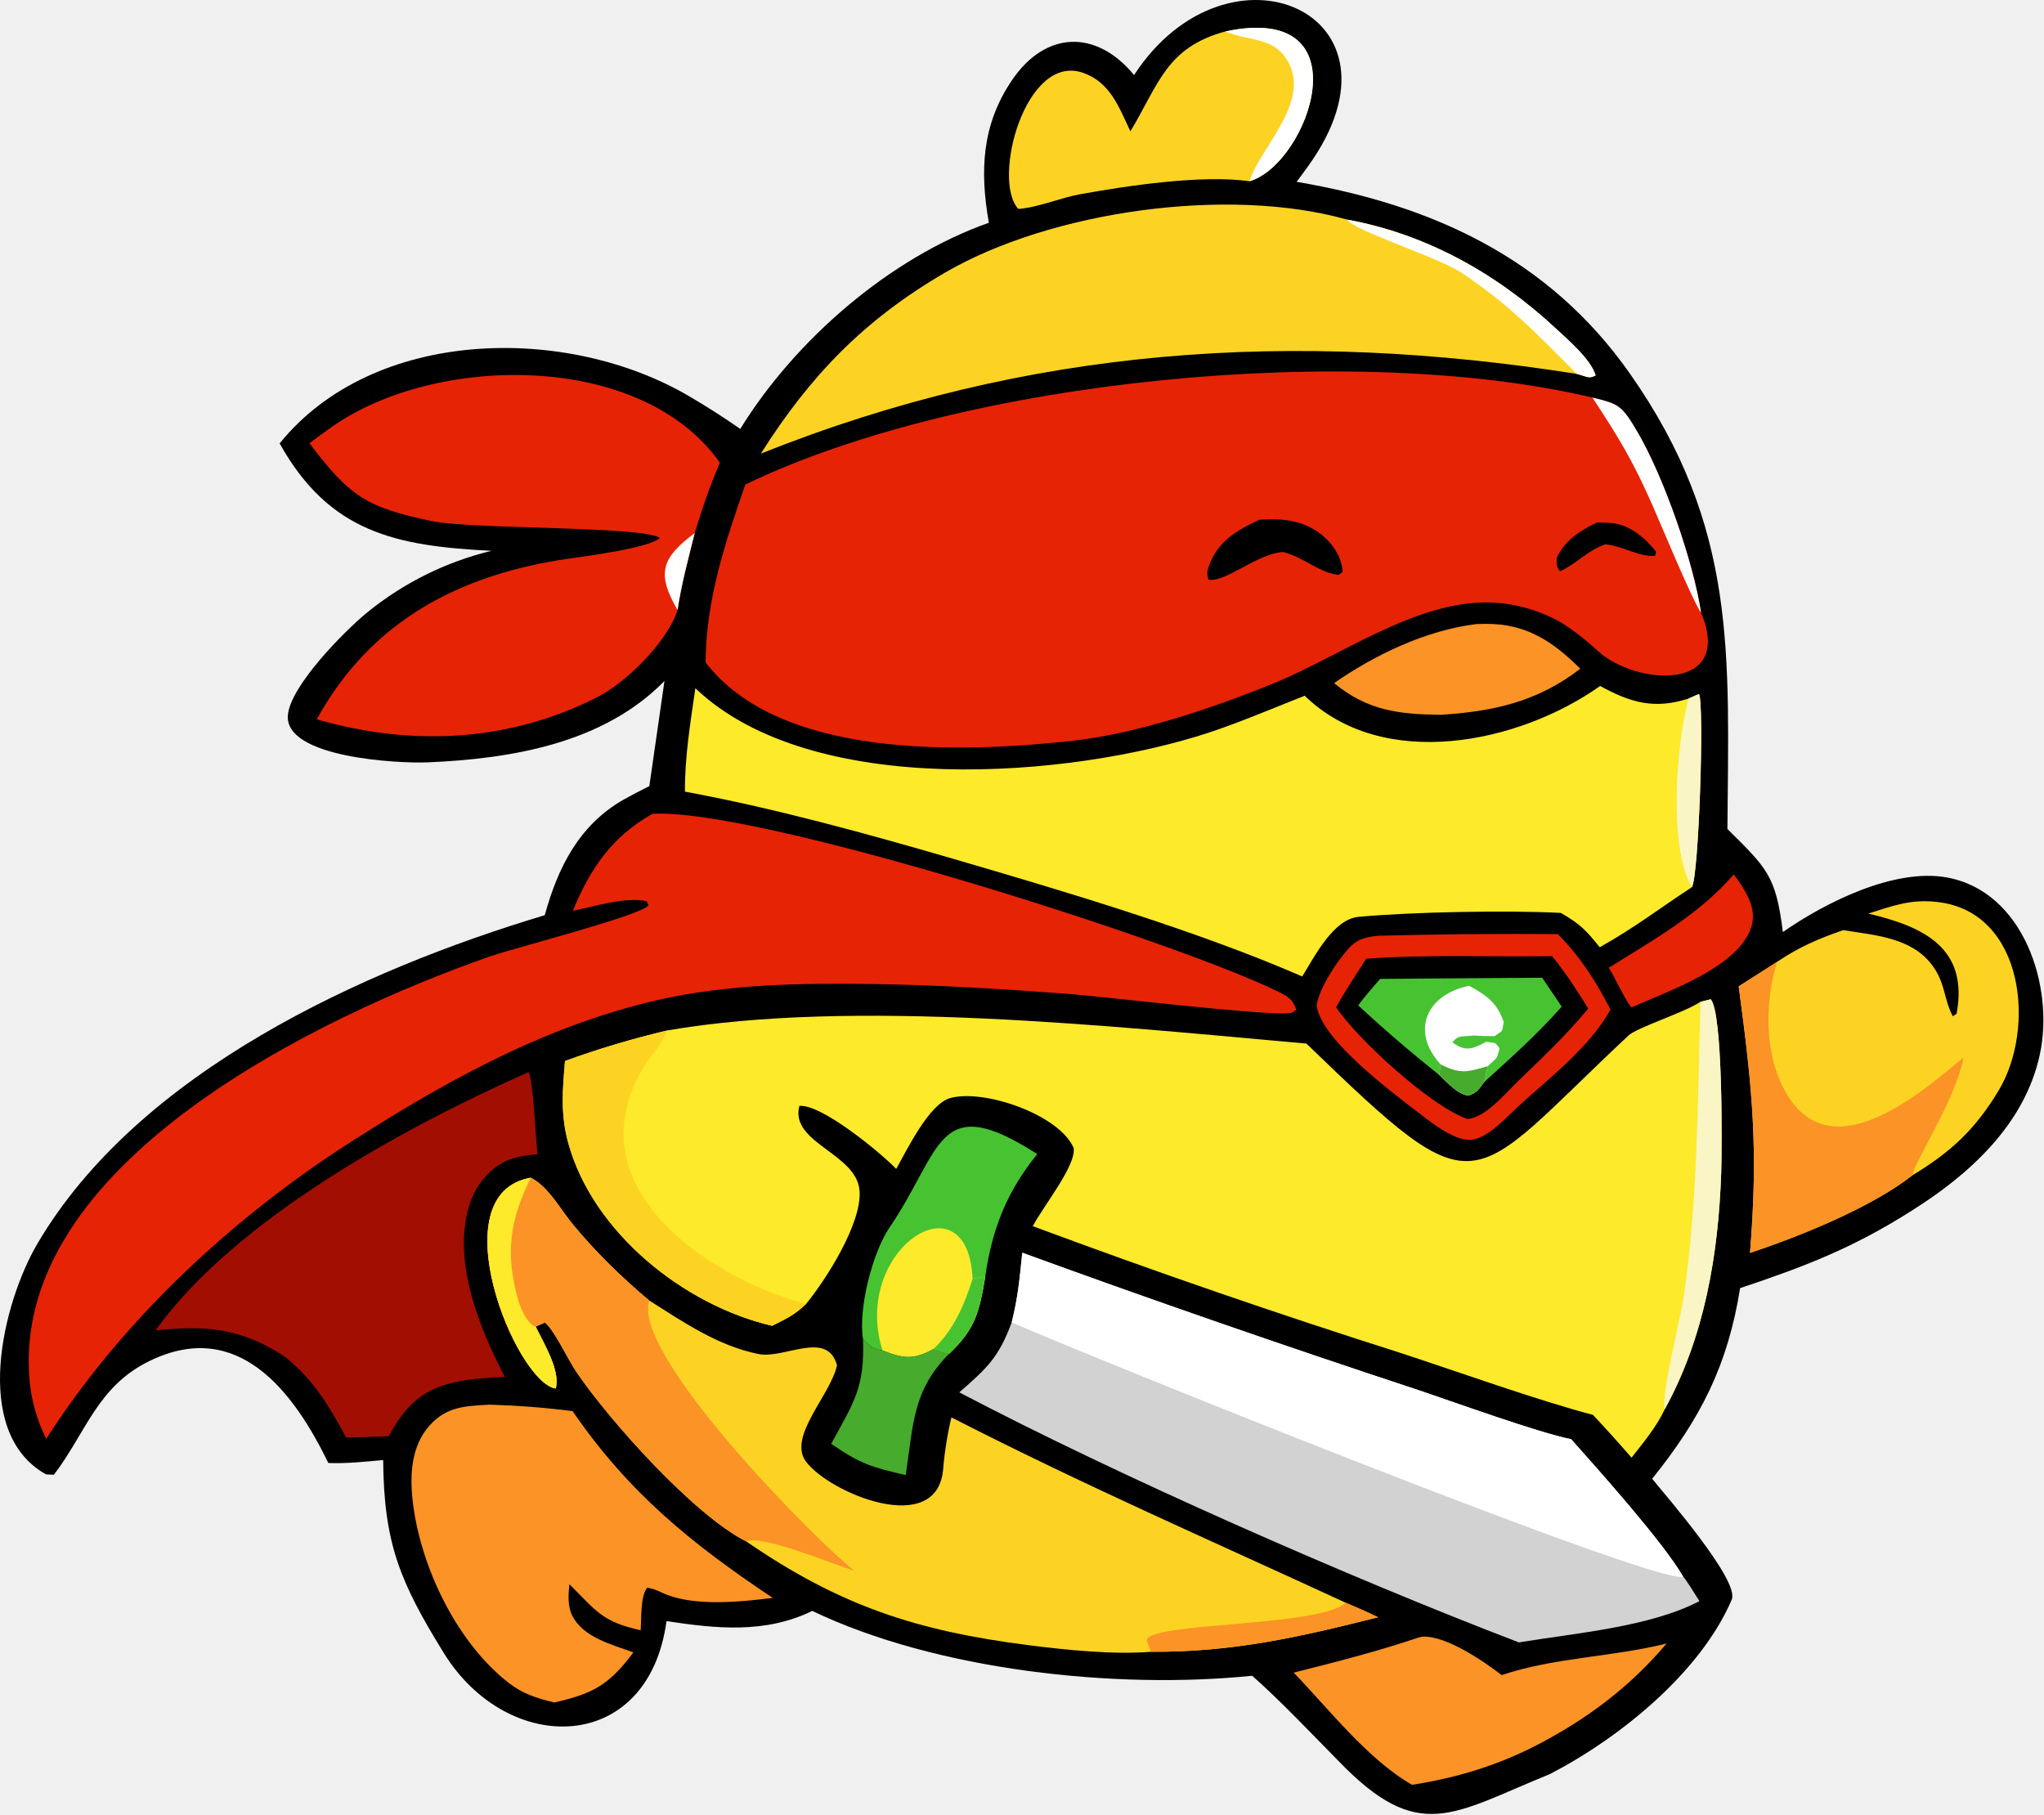
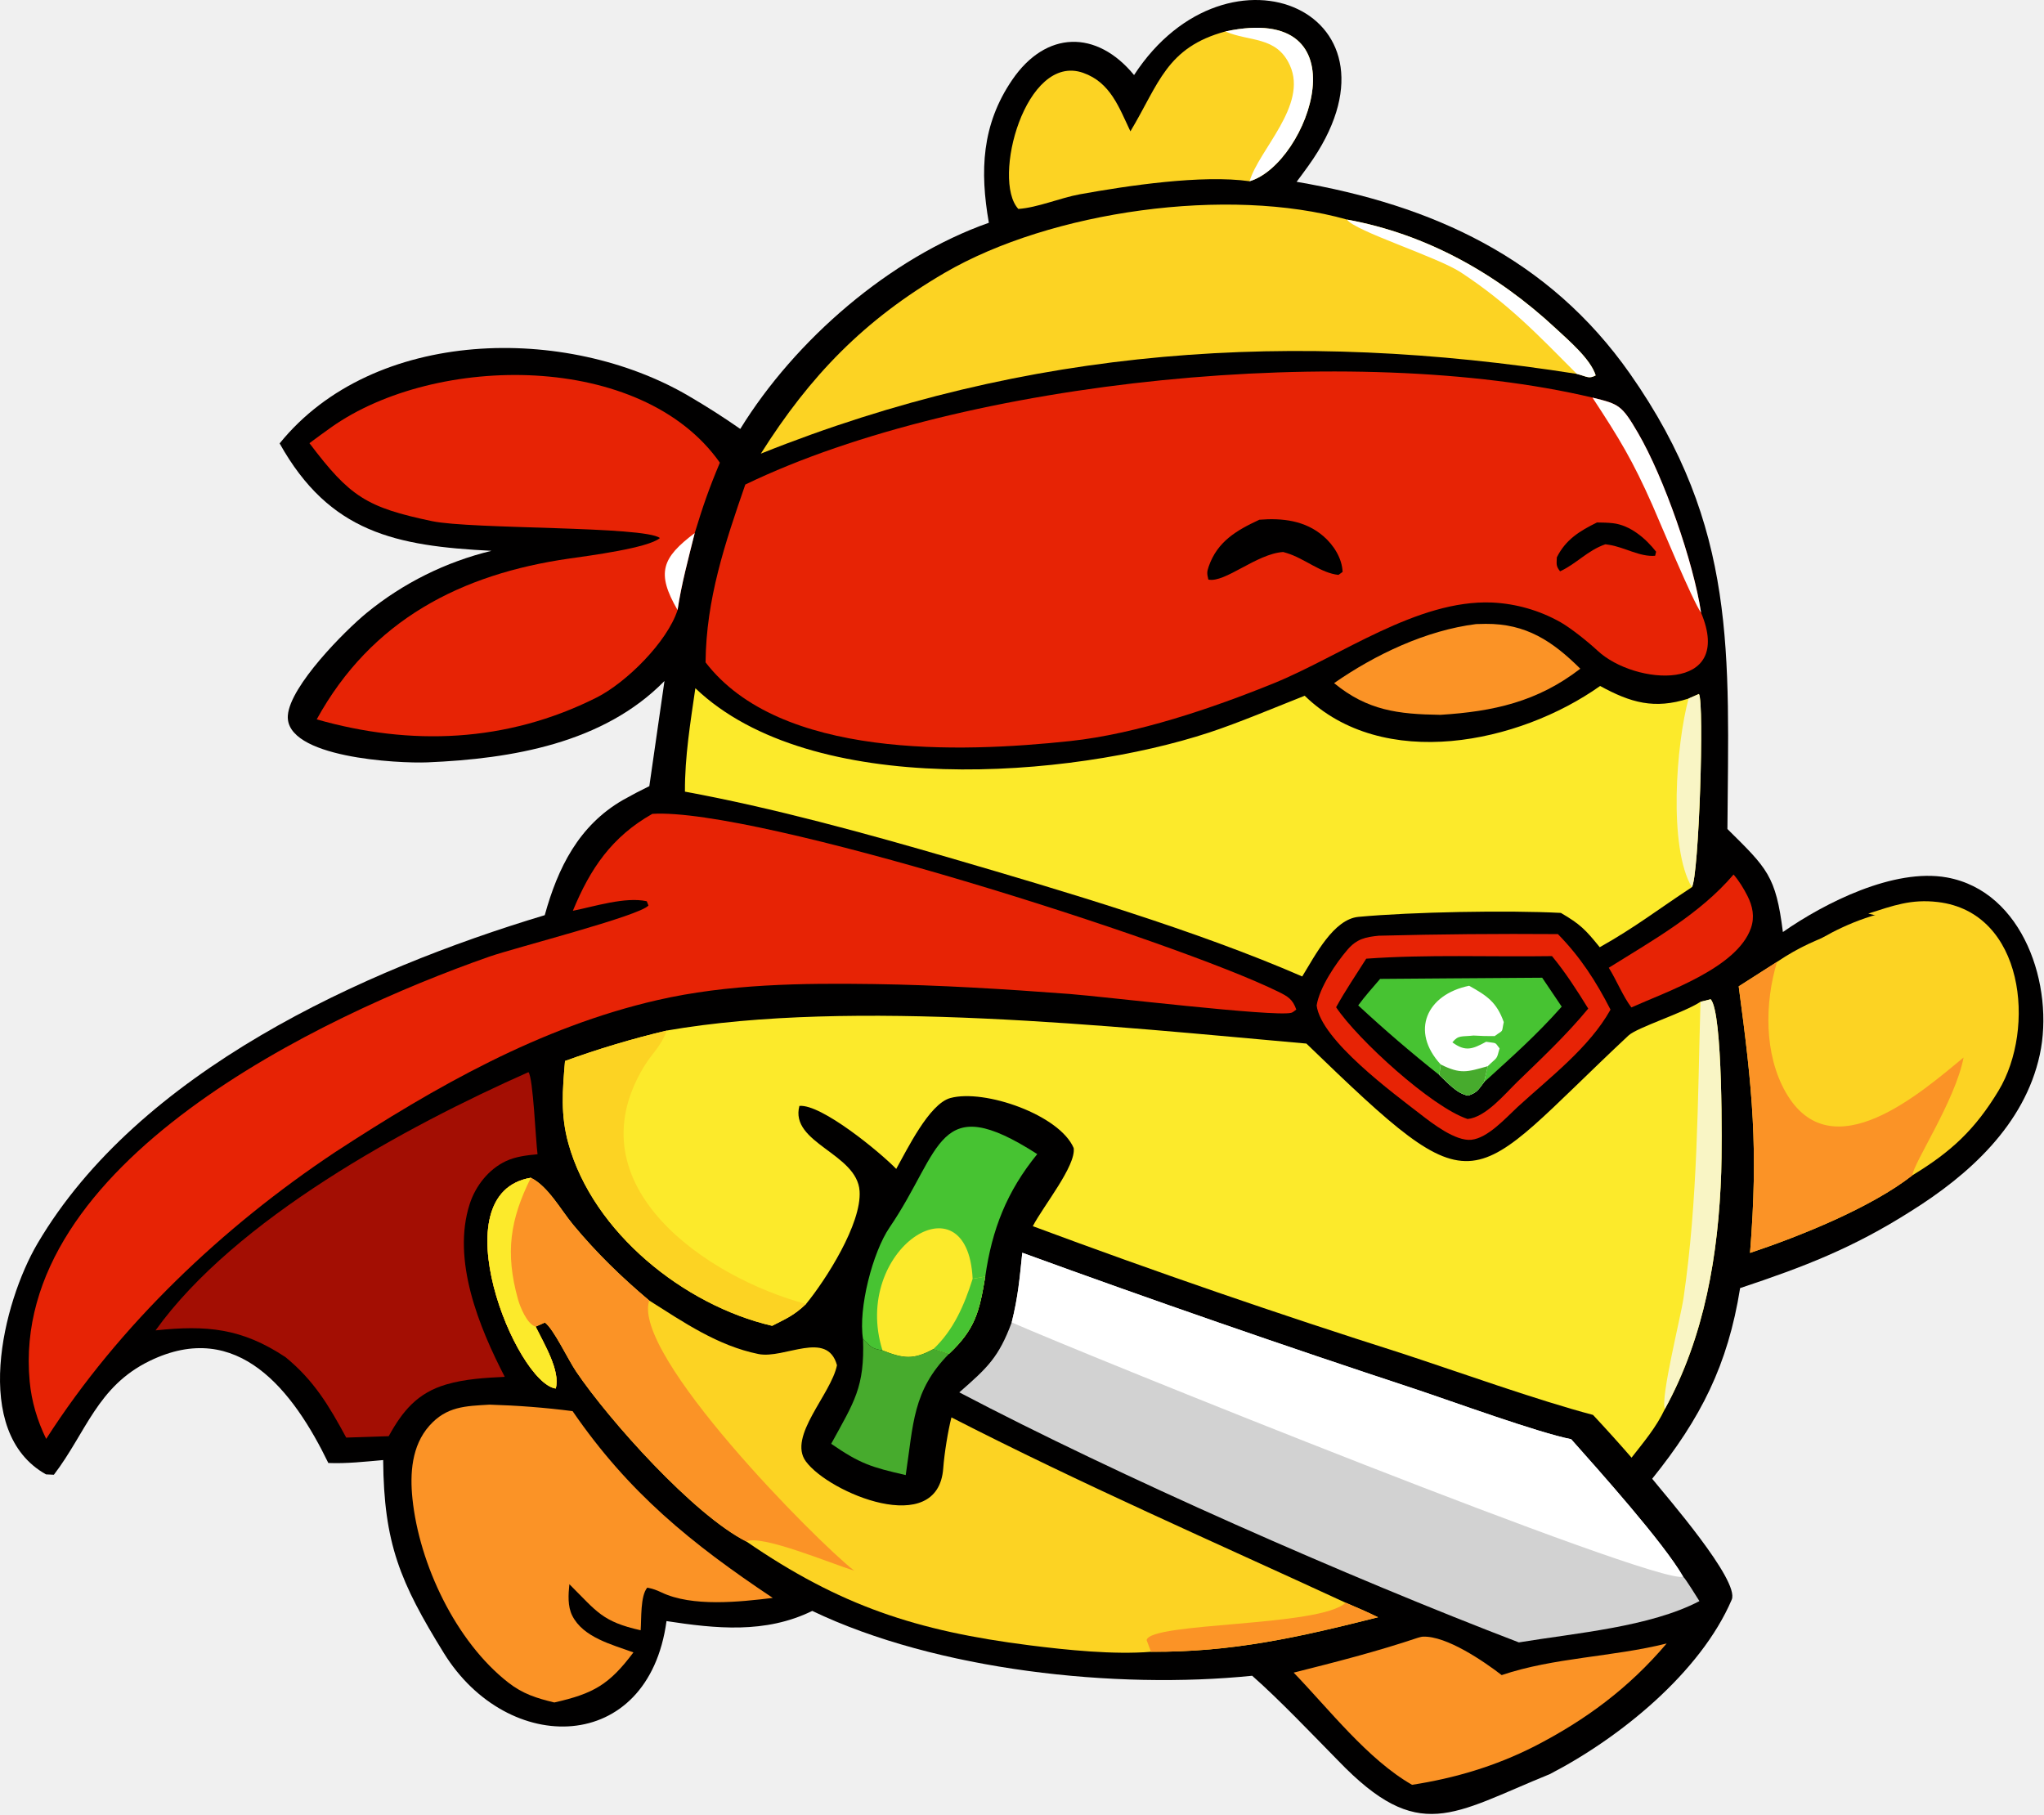
<svg xmlns="http://www.w3.org/2000/svg" width="2514" height="2232" viewBox="0 0 2514 2232" fill="none">
  <path d="M1394.83 92.312C1510.72 -85.371 1743.95 16.306 1609.19 204.003C1604.45 210.59 1599.67 217.123 1594.77 223.611C1761.7 252.158 1904.91 317.325 2004.74 459.59C2137.52 648.811 2126.11 805.3 2124.63 1019.67C2173.49 1068.05 2184.16 1077.16 2192.85 1146.4C2244.85 1110.13 2329.51 1067.6 2394.36 1079.23C2488.91 1096.2 2526.98 1213.36 2508.81 1297.31C2490.14 1383.49 2421.63 1445.24 2349.82 1490.05C2278.67 1535.2 2218.81 1558.19 2140.24 1584.35C2125.16 1678.93 2091.91 1744.51 2032.09 1818.86C2048.04 1838.8 2139.99 1944.04 2129.94 1967.53C2091.42 2057.49 1991.84 2137.86 1906.19 2182.14C1786.09 2230.96 1745.22 2268.73 1646.02 2165.75C1614.58 2133.82 1573.51 2090.53 1540.09 2061.16C1372.33 2078.25 1152.16 2054.73 999.028 1981.41C941.226 2009.71 880.251 2003.16 819.771 1993.93C797.4 2158.54 624.57 2160.6 545.839 2033.15C491.91 1945.86 472.134 1898.28 471.269 1795.87C449.062 1797.81 426.032 1800.4 403.826 1799.46C361.02 1711.34 292.712 1621.05 184.029 1673.94C119.635 1705.25 105.957 1761.93 66.283 1813.92C63.028 1813.79 59.773 1813.63 56.56 1813.46C-36.221 1761.52 3.536 1601.89 46.095 1529.56C170.392 1318.28 445.767 1193.02 670.013 1125.66C686.039 1067.51 711.871 1015.25 766.295 983.922C776.883 977.945 787.677 972.285 798.636 966.955L817.258 837.62C742.111 914.297 629.349 933.341 525.898 937.691C489.808 939.211 349.732 932.006 354.058 879.699C357.024 843.606 423.56 776.354 451.081 753.763C495.865 717.159 548.311 691.096 604.506 677.498C486.883 671.579 405.309 655.213 343.923 545.379C459.857 402.262 697.039 399.123 847.004 487.017C869.498 500.207 889.192 512.717 910.492 527.571C977.934 418.162 1094.49 316.926 1216.23 273.99C1205.11 210.433 1207.33 153.476 1244.86 98.371C1286.43 37.311 1348.89 36.441 1394.83 92.312Z" fill="#010000" />
  <path d="M916.669 595.995C1186.81 465.508 1666.57 419.865 1958.63 489.037C1991.3 497.074 1994.56 498.021 2014.7 532.616C2046.59 587.394 2082.89 691.489 2092.2 753.563C2133.61 852.262 2010.67 843.027 1964.98 800.396C1953.81 789.966 1932.31 772.673 1919.41 765.353C1893.54 750.742 1864.58 742.429 1834.91 741.094C1743.04 737.428 1648.82 807.036 1566.83 840.357C1491.07 871.145 1397.67 902.79 1316.42 911.474C1180.42 926.007 959.145 933.627 867.807 814.682C868.507 736.835 891.62 668.45 916.669 595.995Z" fill="#E72305" />
  <path d="M1958.64 489.059C1991.31 497.095 1994.56 498.043 2014.71 532.637C2046.6 587.416 2082.89 691.511 2092.2 753.585C2081.66 739.015 2042.11 643.335 2032.46 621.499C2008.12 566.424 1991.92 539.759 1958.64 489.059Z" fill="white" />
  <path d="M1548.95 639.265C1577.25 636.987 1605.27 640.191 1627.64 659.462C1640.25 670.295 1650.67 686.624 1651.33 703.444L1646.26 707.102C1624.72 705.025 1604.4 686.876 1582.78 680.301L1578.24 678.954C1545.33 681.142 1506.68 717.284 1486.21 712.868C1484.56 705.515 1484.15 704.004 1486.62 696.857C1497.29 665.974 1520.94 652.29 1548.95 639.265Z" fill="#010000" />
  <path d="M1964.2 642.633C1970.67 642.695 1977.17 642.814 1983.6 643.519C2004.94 645.842 2024.22 662.265 2036.91 678.594L2035.72 683.608C2016.73 685.202 1997.98 672.906 1978.58 670.047L1974.5 669.47C1952.5 677.054 1939.07 693.395 1918.8 702.73C1913.48 695.875 1914.59 693.988 1914.8 685.573C1925.68 663.666 1942.98 653.071 1964.2 642.633Z" fill="#010000" />
  <path d="M2091.5 1232.22L2104.03 1229.09C2119.06 1245.24 2118.07 1409.4 2117 1441.86C2113.62 1542.37 2096.69 1643.95 2047.71 1733.05C2037.2 1755.46 2021.92 1773.38 2006.71 1792.91C1991.26 1775.11 1975.44 1757.6 1959.33 1740.34C1890.82 1722.26 1794.37 1687.66 1724.87 1664.84C1572.1 1616.31 1420.49 1564.08 1270.28 1508.18C1283.59 1482.8 1323.47 1434.07 1320.58 1412.07C1303.07 1371.17 1210.79 1339.16 1168.89 1350.57C1142.69 1357.66 1115.25 1414.92 1102.31 1437.74C1082 1416.81 1010.19 1357.78 983.206 1360.25C971.134 1406.18 1054.19 1418.5 1057.24 1465.01C1059.92 1505.25 1015.59 1574.38 991.404 1603.87C976.572 1617.92 967.798 1621.5 949.67 1630.73C841.687 1605.64 729.543 1516.25 699.056 1406.39C689.251 1370.96 691.929 1340.85 694.936 1305.01C735.929 1290.1 777.788 1277.62 820.264 1267.53C1049.08 1227.82 1370.02 1262.58 1606.79 1283.59C1823.71 1493.18 1801.91 1461.67 2002.96 1273.66C2013.59 1263.7 2070.53 1245.94 2091.5 1232.22Z" fill="#FCEA2B" />
  <path d="M694.936 1305.02C735.929 1290.11 777.788 1277.62 820.264 1267.53C811.983 1288.7 802.095 1295.05 791.342 1313.09C703.712 1459.9 871.474 1572.03 991.404 1603.87C976.572 1617.92 967.798 1621.5 949.67 1630.73C841.687 1605.64 729.543 1516.26 699.056 1406.39C689.251 1370.97 691.929 1340.86 694.936 1305.02Z" fill="#FCD323" />
  <path d="M2091.5 1232.22L2104.02 1229.09C2119.06 1245.24 2118.07 1409.4 2117 1441.86C2113.62 1542.37 2096.69 1643.95 2047.7 1733.05C2041.98 1719.99 2067.19 1620.1 2070.61 1596.78C2088.37 1475.31 2087.96 1354.53 2091.5 1232.22Z" fill="#F9F5C5" />
  <path d="M1968.07 843.746C2005.56 864.277 2034.81 872.779 2076.88 859.198L2089.57 853.579C2096.49 864.058 2089.49 1078.84 2080.87 1091.23C2039.92 1118.14 2011.12 1140.68 1967.58 1165.08C1950.07 1143.43 1943.6 1136.78 1919.79 1122.87C1854.82 1119.46 1736.74 1121.62 1670.9 1127.72C1640.29 1130.55 1617.76 1174.82 1601.65 1201.04C1471.29 1144.25 1306.33 1095.42 1170.75 1055.88C1065.73 1025.26 949.797 993.393 842.432 973.723C842.226 930.487 849.106 889.149 855.245 846.489C998 982.954 1316.14 957.229 1487.28 900.976C1523 889.232 1568.73 869.945 1604.7 855.746C1700.98 949.452 1868.25 914.528 1968.07 843.746Z" fill="#FCEA2B" />
  <path d="M2076.88 859.189L2089.57 853.57C2096.49 864.05 2089.49 1078.84 2080.88 1091.22C2051.71 1042.3 2061.64 914.503 2076.88 859.189Z" fill="#F9F5C5" />
  <path d="M802.305 1001.04C929.486 993.033 1444.93 1157.27 1572.03 1219.7C1583.97 1225.55 1589.91 1229.01 1594.36 1241.74C1592.25 1243.1 1590.48 1245.2 1588.05 1245.78C1566.46 1250.97 1357.79 1225.76 1315.19 1222.54C1235.59 1216.53 1155.05 1211.55 1075.21 1210.39C986.547 1209.12 895.373 1210.19 808.526 1230.12C664 1263.28 535.417 1336.77 412.232 1417.1C274.092 1509 146.54 1629.78 56.808 1769.84C45.849 1747.39 38.846 1723.99 36.497 1699.07C11.49 1430.78 396.082 1248.74 601.624 1176.73C632.894 1165.76 787.02 1126.53 797.567 1113.76L795.466 1108.51C768.851 1102.76 731.483 1114.89 704.58 1120.27C726.045 1068.12 752.619 1029.19 802.305 1001.04Z" fill="#E72305" />
  <path d="M1257.35 1540.86C1417.45 1599.19 1578.49 1655.05 1740.32 1708.39C1784.36 1723.02 1892.06 1762.35 1932.43 1770.18C1966.88 1809.03 2045.77 1896.93 2070.24 1939.36C2073.17 1941.83 2087.1 1964.53 2090.19 1969.35C2029.42 2001.19 1937.75 2008.65 1868.12 2020.14C1659.24 1940.19 1374.81 1815 1179.89 1712.59C1214.99 1681.9 1228.34 1669.42 1244.33 1626.54C1252.2 1594.9 1254.01 1573.11 1257.35 1540.86Z" fill="#D2D2D2" />
  <path d="M1257.35 1540.86C1417.44 1599.19 1578.49 1655.05 1740.32 1708.39C1784.36 1723.02 1892.06 1762.35 1932.43 1770.18C1966.87 1809.03 2045.77 1896.93 2070.24 1939.36C2036.54 1949.78 1331.05 1664.81 1244.33 1626.54C1252.2 1594.9 1254.01 1573.11 1257.35 1540.86Z" fill="white" />
  <path d="M658.806 1631.74C669.106 1652.79 689.623 1686.45 683.485 1707.87C634.499 1700.62 539.453 1467.8 652.915 1448.64C674.092 1459.06 689.5 1487.77 704.867 1506.35C733.707 1541.12 763.988 1570.53 798.512 1599.65C840.989 1626.43 882.682 1655.27 932.821 1665.44C964.668 1671.87 1017.4 1635.41 1029.43 1679.2C1022.14 1715.24 968.623 1766.73 991.118 1797.46C1019.38 1836.19 1153.73 1892.66 1160.12 1806.07C1161.48 1787.54 1166.01 1759.77 1170.21 1743.38C1332.7 1826.63 1490.12 1895.13 1655.08 1971.34C1668.64 1977.15 1681.65 1982.67 1694.92 1989.22C1598.19 2013.61 1516.32 2032.31 1415.63 2031.69C1369.94 2035.44 1312.06 2029.51 1266.53 2023.74C1127.16 2006.11 1032.93 1975.05 918.072 1896.08C853.184 1863.37 748.909 1746.63 708.74 1687.15C698.316 1671.74 681.301 1635.16 670.26 1626.72L658.806 1631.74Z" fill="#FCD323" />
  <path d="M658.806 1631.74C669.106 1652.79 689.623 1686.45 683.485 1707.87C634.499 1700.62 539.453 1467.8 652.915 1448.64C674.092 1459.06 689.5 1487.77 704.867 1506.35C733.707 1541.12 763.988 1570.53 798.513 1599.65C776.512 1666.02 1003.81 1895.34 1050.65 1931.96C1022.39 1923.23 935.87 1886.9 918.072 1896.08C853.184 1863.37 748.909 1746.63 708.74 1687.15C698.316 1671.74 681.301 1635.16 670.26 1626.72L658.806 1631.74Z" fill="#FB9326" />
  <path d="M658.806 1631.74C669.106 1652.79 689.623 1686.45 683.485 1707.87C634.499 1700.62 539.453 1467.8 652.915 1448.64C627.454 1499.93 621.068 1540.71 637.095 1598.13C639.855 1608.06 648.548 1629.03 658.806 1631.74Z" fill="#FCEA2B" />
  <path d="M1655.08 1971.31C1668.64 1977.12 1681.66 1982.64 1694.92 1989.19C1598.19 2013.57 1516.32 2032.27 1415.63 2031.66L1410.28 2017.28C1414.81 1995.04 1623.73 2001.21 1655.08 1971.31Z" fill="#FB9326" />
  <path d="M380.594 545.101C389.493 538.473 398.433 531.948 407.455 525.53C535.914 434.612 789.288 432.343 885.405 569.108C871.933 601.128 864.599 622.396 854.464 655.638C846.719 686.826 838.067 718.574 833.371 750.301C820.681 789.595 770.336 839.616 733.545 858.095C623.132 913.516 504.932 917.767 389.534 884.813C456.935 762.304 567.431 706.006 700.339 686.991C724.317 683.563 797.61 674.023 811.618 661.776C792.913 646.914 579.75 651.173 531.423 641.019C450.756 624.072 430.445 611.047 380.594 545.101Z" fill="#E72305" />
  <path d="M854.461 655.66C846.716 686.848 838.064 718.595 833.367 750.322C806.67 704.458 814.333 685.966 854.461 655.66Z" fill="white" />
  <path d="M935.783 557.994C996.305 462.075 1062.97 393.291 1161.8 335.629C1292.69 259.281 1510.84 228.897 1656.73 270.082C1754.45 287.89 1841.46 336.852 1913.64 404.088C1929.42 418.798 1956.32 441.602 1962.59 461.75C1953.93 466.31 1952.29 463.221 1939.39 459.888C1591.63 405.179 1265 426.126 935.783 557.994Z" fill="#FCD323" />
  <path d="M1656.73 270.074C1754.45 287.882 1841.46 336.844 1913.64 404.08C1929.42 418.79 1956.33 441.594 1962.59 461.742C1953.94 466.302 1952.29 463.213 1939.39 459.88C1890.94 411.202 1855.22 373.498 1796.97 335.143C1767.8 315.934 1665.87 284.092 1656.73 270.074Z" fill="white" />
  <path d="M2297.87 1123.7C2328.6 1113.89 2350.48 1105.61 2383.4 1109.49C2489.98 1122.08 2504.11 1265.2 2458.17 1341.41C2429.33 1389.23 2399.83 1416.71 2352.25 1445.54C2301.53 1485.38 2213.2 1520.8 2152.43 1541.07C2162.78 1411.64 2155.48 1340.25 2138.51 1213.21L2185.64 1183.09C2213.08 1164.66 2235.7 1154.98 2266.97 1144.08C2306.81 1150.39 2351.75 1153.25 2377.05 1187.95C2392.87 1209.67 2390.52 1228.37 2401.81 1249.96L2406.51 1246.87C2421.59 1165.52 2365.31 1139.61 2297.87 1123.7Z" fill="#FCD323" />
+   <path d="M2423.09 1124.18C2334.69 1095.38 2240.59 1148.51 2204.59 1178.68L2215.59 1217.18L2300.09 1268.18H2423.09L2456.59 1217.18C2457.93 1204.35 2453.09 1167.78 2423.09 1124.18Z" fill="#FCD323" />
  <path d="M2138.51 1213.21L2185.64 1183.08C2170.31 1233.93 2169.74 1296.62 2196.15 1343.21C2252.38 1442.32 2364.73 1342.02 2415.08 1300.74C2404.98 1353.76 2352.74 1431.65 2352.25 1445.54C2301.53 1485.37 2213.2 1520.8 2152.43 1541.06C2162.78 1411.63 2155.48 1340.25 2138.51 1213.21Z" fill="#FB9326" />
  <path d="M649.986 1318.72C655.836 1325.97 658.844 1403.17 661.151 1419.73C647.926 1420.96 634.371 1422.49 622.176 1428.21C600.877 1438.22 584.851 1458.78 577.723 1480.86C555.393 1549.98 589.341 1632.61 620.817 1693.5C596.839 1694.69 572.079 1696.05 548.925 1702.85C513.617 1713.23 495.284 1735.19 478.104 1766.49L425.822 1768.22C404.522 1728.84 386.189 1698.03 351.252 1669.36C297.24 1633.48 254.105 1629.77 191.317 1636.36C289.371 1499.64 498.332 1385.99 649.986 1318.72Z" fill="#A30E03" />
  <path d="M602.245 1727.7C636.646 1728.73 670.099 1731.28 704.253 1735.69C773.179 1835.99 850.057 1898.44 950.459 1965.42C909.589 1970.41 851.293 1976.71 813.596 1958.67C807.375 1955.7 802.925 1954.13 796.127 1952.78C787.476 1962.78 789.041 1991.25 787.97 2005.21C740.797 1994.71 733.875 1981.98 701.987 1950.26L700.298 1948.57C699.021 1961.22 697.991 1975.55 703.841 1987.25C717.231 2014.03 752.827 2022.84 779.071 2032.44C749.366 2072.03 730.085 2083.11 681.8 2094.03C659.882 2088.79 642.867 2083.4 625.028 2069.43C560.469 2018.97 515.603 1923.82 507.281 1843.32C504.068 1812.31 506.292 1778.36 527.921 1753.85C549.221 1729.71 572.458 1729.47 602.245 1727.7Z" fill="#FB9326" />
  <path d="M1695.87 1150.91C1769.28 1149.03 1842.74 1148.38 1916.16 1148.94C1943.68 1177.05 1963 1206.9 1980.84 1241.83C1954.84 1288.54 1905.65 1325.7 1866.39 1361.74C1851.93 1375.17 1829.97 1399.81 1809.7 1401.91C1790.21 1403.93 1761.83 1381.93 1747.37 1370.72C1713.79 1344.69 1624.84 1279.48 1619.4 1236.72C1622.82 1214.73 1643.01 1184.68 1657.55 1167.87C1668.84 1154.82 1679.51 1152.54 1695.87 1150.91Z" fill="#E72305" />
  <path d="M1680.38 1179.18C1755.48 1173.73 1833.39 1177.15 1908.87 1176.01C1925.76 1196.51 1939.52 1218.05 1953.44 1240.55C1926.83 1272.84 1896.34 1301.47 1866.35 1330.55C1850.61 1345.84 1827.29 1374.3 1805.04 1376.36C1760.76 1361.65 1669.62 1278.4 1643.34 1238.9C1654.59 1218.47 1667.93 1198.91 1680.38 1179.18Z" fill="#010000" />
  <path d="M1783.21 1203.37L1896.79 1202.58L1920.81 1238.18C1888.6 1274.39 1861.03 1298.49 1825.27 1331.11C1817.65 1341.16 1817.07 1343.47 1805.83 1347.63C1791.82 1345.08 1781.35 1332.47 1770.23 1322.22C1735.91 1294.99 1702.62 1266.44 1670.53 1236.62C1678.56 1225.53 1688.49 1214.54 1697.47 1204.03L1783.21 1203.37Z" fill="#47C332" />
  <path d="M1806.98 1212.49C1828.44 1224.56 1840.76 1232.34 1849.54 1257.14C1846.49 1271.35 1850.07 1265.75 1838.33 1274.4C1828.94 1274.48 1821.73 1274.28 1812.33 1273.7C1797.3 1275.39 1793.96 1272.84 1786.34 1282.06C1802.41 1294.01 1811.26 1290.38 1827.83 1281.36C1841.22 1283.63 1837.96 1280.99 1844.39 1289.52C1840.39 1304.31 1842.2 1299.36 1829.89 1311.35L1825.27 1331.08C1817.65 1341.13 1817.07 1343.44 1805.83 1347.6C1791.82 1345.05 1781.35 1332.44 1770.23 1322.19L1772 1309.29C1734.22 1268.26 1754.66 1223.16 1806.98 1212.49Z" fill="white" />
  <path d="M1772.01 1309.31C1796.64 1321.46 1804.3 1318.62 1829.89 1311.37L1825.28 1331.1C1817.65 1341.16 1817.08 1343.46 1805.83 1347.62C1791.82 1345.07 1781.36 1332.46 1770.23 1322.21L1772.01 1309.31Z" fill="#47AB2D" />
  <path d="M1507.22 38.659C1680.09 1.952 1610.01 201.274 1536.93 222.929C1478.42 214.624 1387 228.342 1328.09 238.986C1304.32 243.286 1275.97 255.451 1252.49 256.987C1219.36 221.153 1261.22 64.665 1332.21 89.591C1365.91 101.421 1376.42 132.407 1390.34 161.551C1425.48 102.978 1434.55 58.354 1507.22 38.659Z" fill="#FCD323" />
  <path d="M1507.22 38.659C1680.09 1.952 1610.01 201.273 1536.92 222.929C1548.34 184.092 1608.65 129.573 1586.57 80.511C1570.13 43.936 1536.22 51.619 1507.22 38.659Z" fill="white" />
  <path d="M1743.82 2014.46C1745.51 2014.01 1748.19 2013.14 1750.13 2013.06C1779.26 2011.99 1824.86 2043.33 1846.99 2060.35C1910.97 2038.68 1983.73 2038.06 2049.89 2021.46C2003.71 2076 1950.36 2115.63 1887.03 2148.13C1839.2 2172.35 1789.56 2187.14 1736.74 2195.3C1682.48 2164.32 1634.48 2102.2 1591.14 2057.3C1642.56 2044.41 1693.48 2031.35 1743.82 2014.46Z" fill="#FB9326" />
  <path d="M1061.45 1647.01C1055.43 1609.36 1073.31 1540.24 1094.08 1509.8C1159.21 1414.27 1151.88 1339.87 1275.76 1419.54C1238.23 1465.55 1220.02 1512.31 1211.82 1570.18C1204.53 1613.64 1199.55 1634.78 1167.16 1665.26L1148.13 1659.24C1123.37 1672.84 1111.13 1671.07 1085.38 1660.93C1072.2 1658.83 1071.5 1656.94 1061.45 1647.01Z" fill="#47C332" />
  <path d="M1085.38 1660.94C1046.49 1536.95 1190.07 1443.85 1196.29 1572.91L1211.82 1570.19C1204.53 1613.65 1199.54 1634.78 1167.16 1665.27L1148.13 1659.25C1123.37 1672.85 1111.13 1671.07 1085.38 1660.94Z" fill="#FCEA2B" />
  <path d="M1196.29 1572.91L1211.82 1570.19C1204.53 1613.65 1199.54 1634.78 1167.16 1665.27L1148.12 1659.25C1173.13 1635.61 1186.11 1605 1196.29 1572.91Z" fill="#47C332" />
  <path d="M1815.51 767.608C1819.46 767.459 1823.38 767.369 1827.33 767.34C1877.02 767.006 1909.44 788.546 1943.68 822.502C1891.11 863.122 1836.85 875.151 1771.55 879.245C1719.39 878.491 1681.82 873.878 1640.87 840.235C1691.71 804.875 1753.96 775.368 1815.51 767.608Z" fill="#FB9326" />
  <path d="M2132.16 1075.67C2138.75 1083.12 2144.81 1093.13 2149.3 1102.02C2155.69 1114.66 2158.32 1127.74 2153.59 1141.43C2136.57 1190.58 2049.48 1219.81 2006.51 1239.13C1996.29 1225.78 1988.01 1205.14 1978.7 1190.33C2032.3 1156.82 2090.8 1124.26 2132.16 1075.67Z" fill="#E72305" />
  <path d="M1061.45 1647C1071.5 1656.93 1072.2 1658.83 1085.38 1660.93C1111.13 1671.06 1123.37 1672.83 1148.13 1659.24L1167.16 1665.25C1122.42 1710.57 1123.53 1751.35 1113.98 1814.33C1071.46 1804.57 1058.07 1800.49 1022.31 1775.86C1050.61 1724.16 1063.63 1706.28 1061.45 1647Z" fill="#47AB2D" />
</svg>
